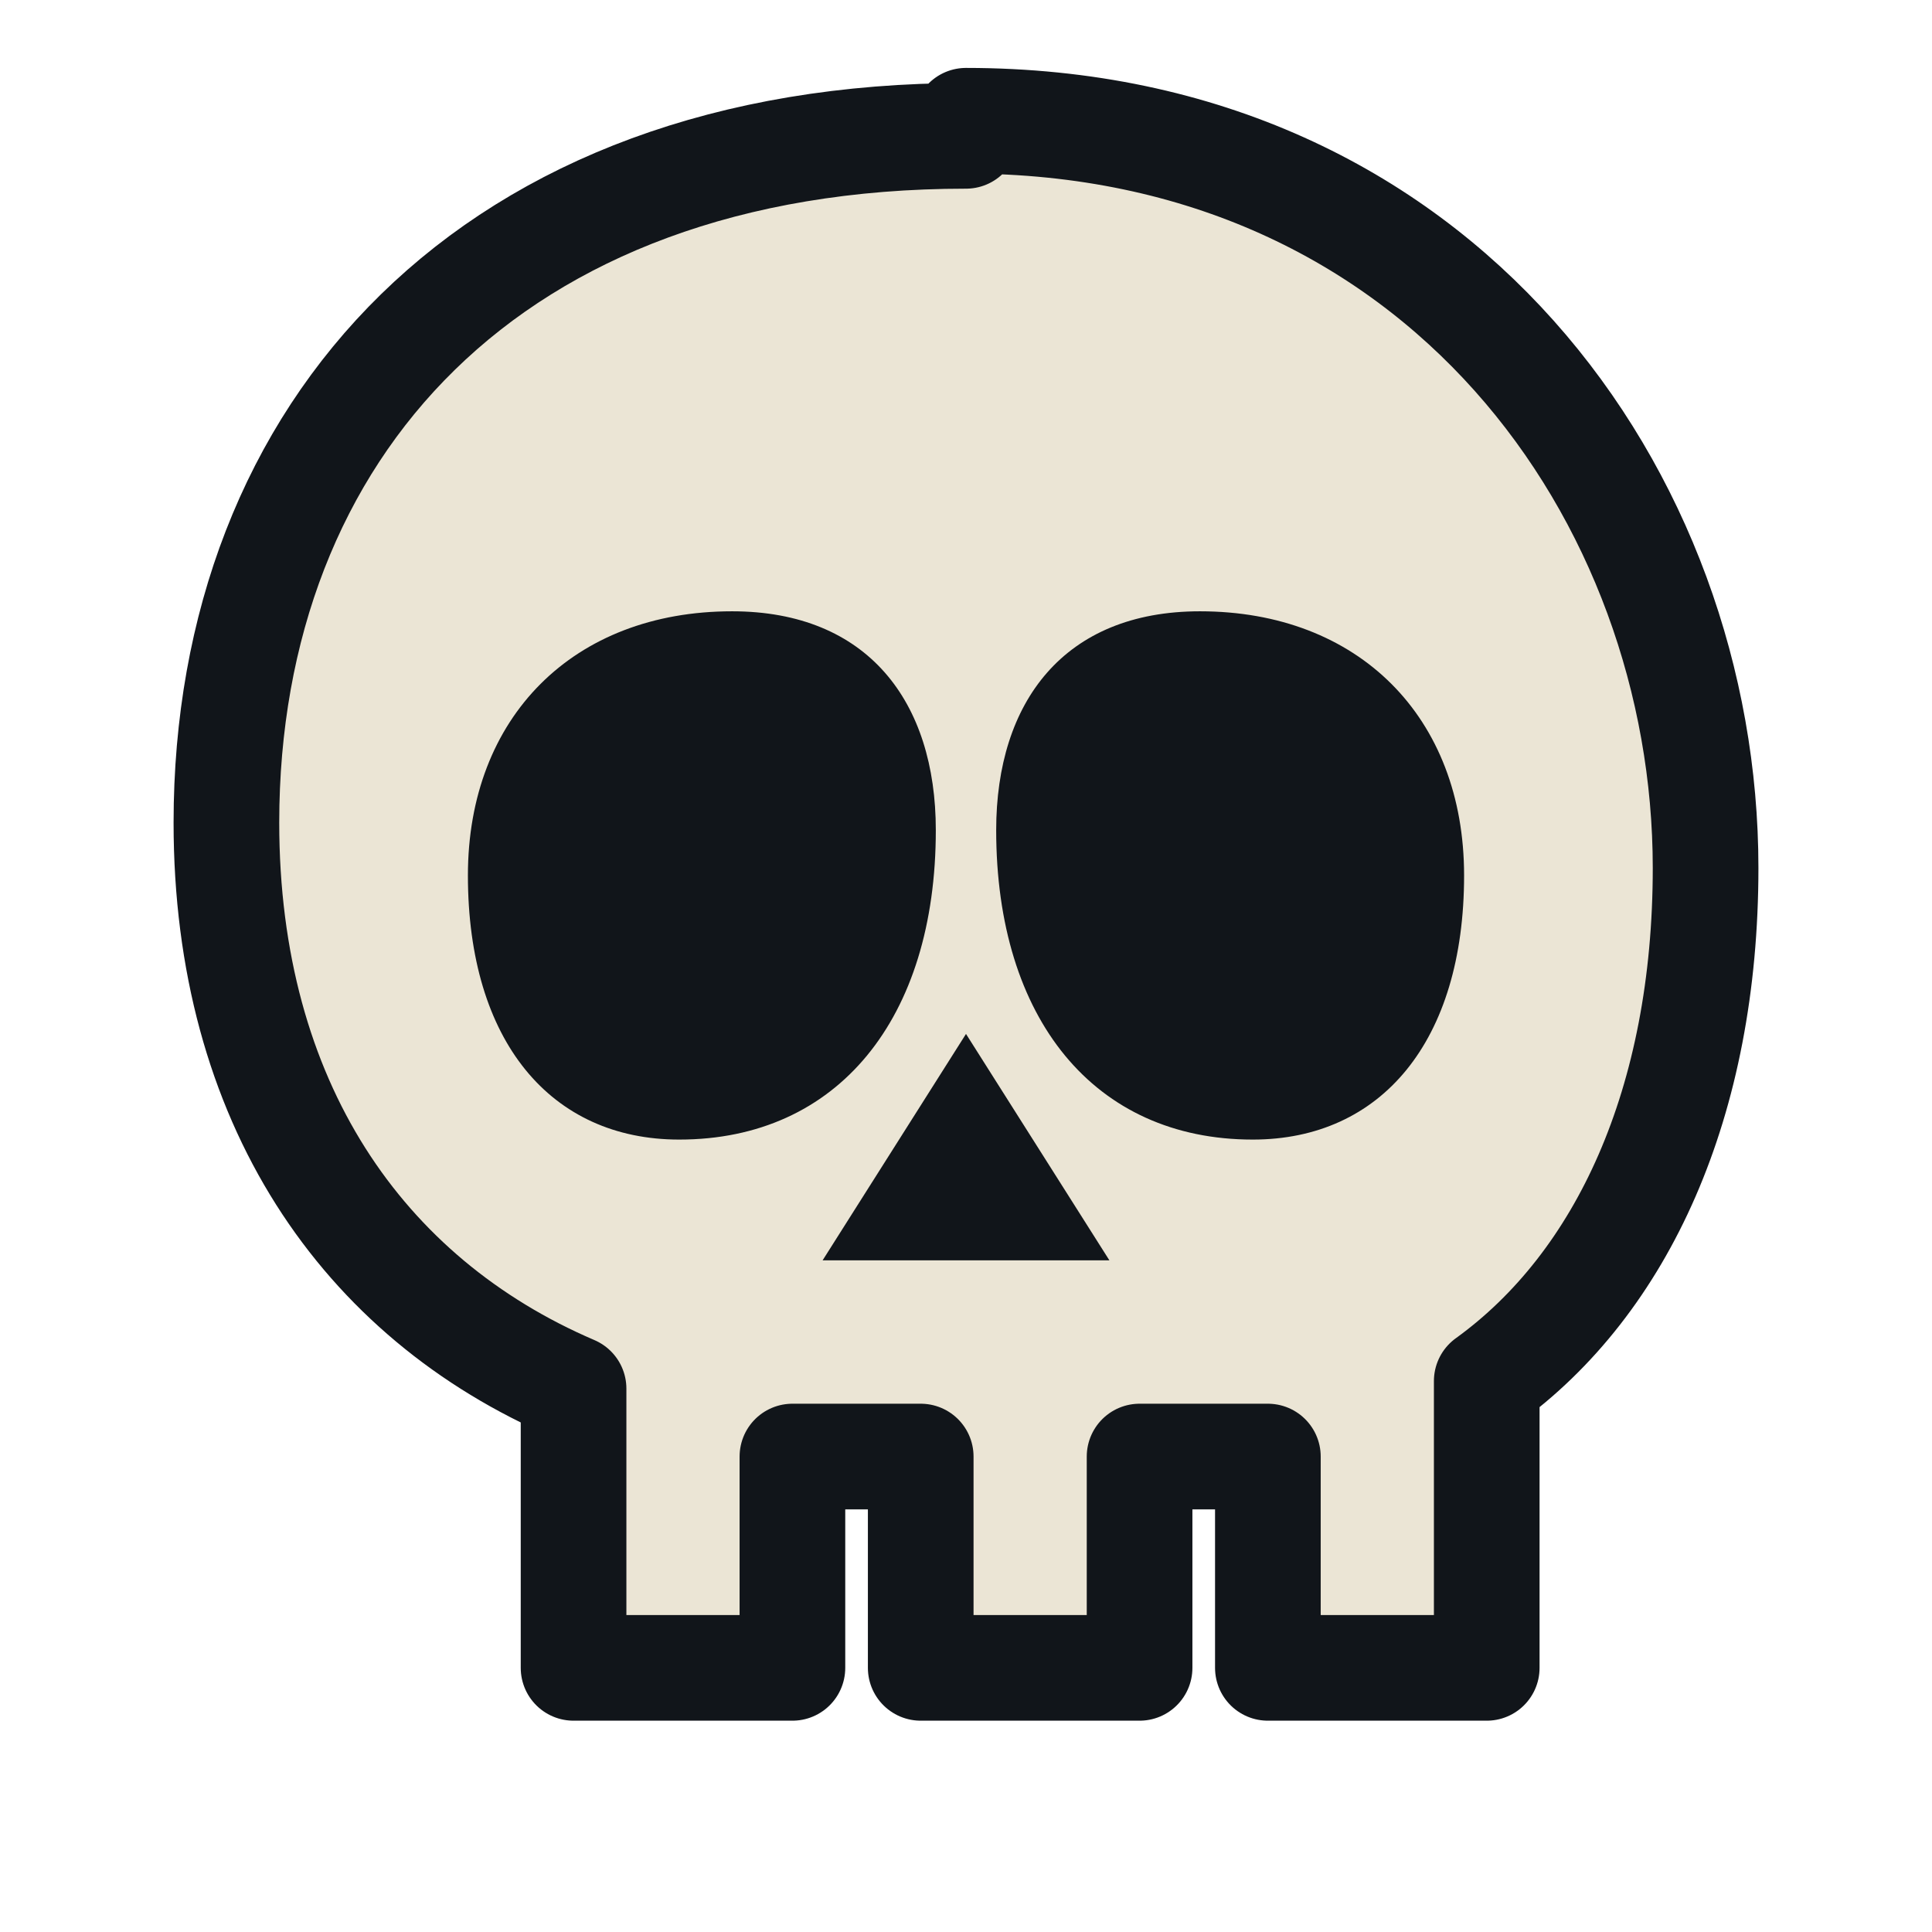
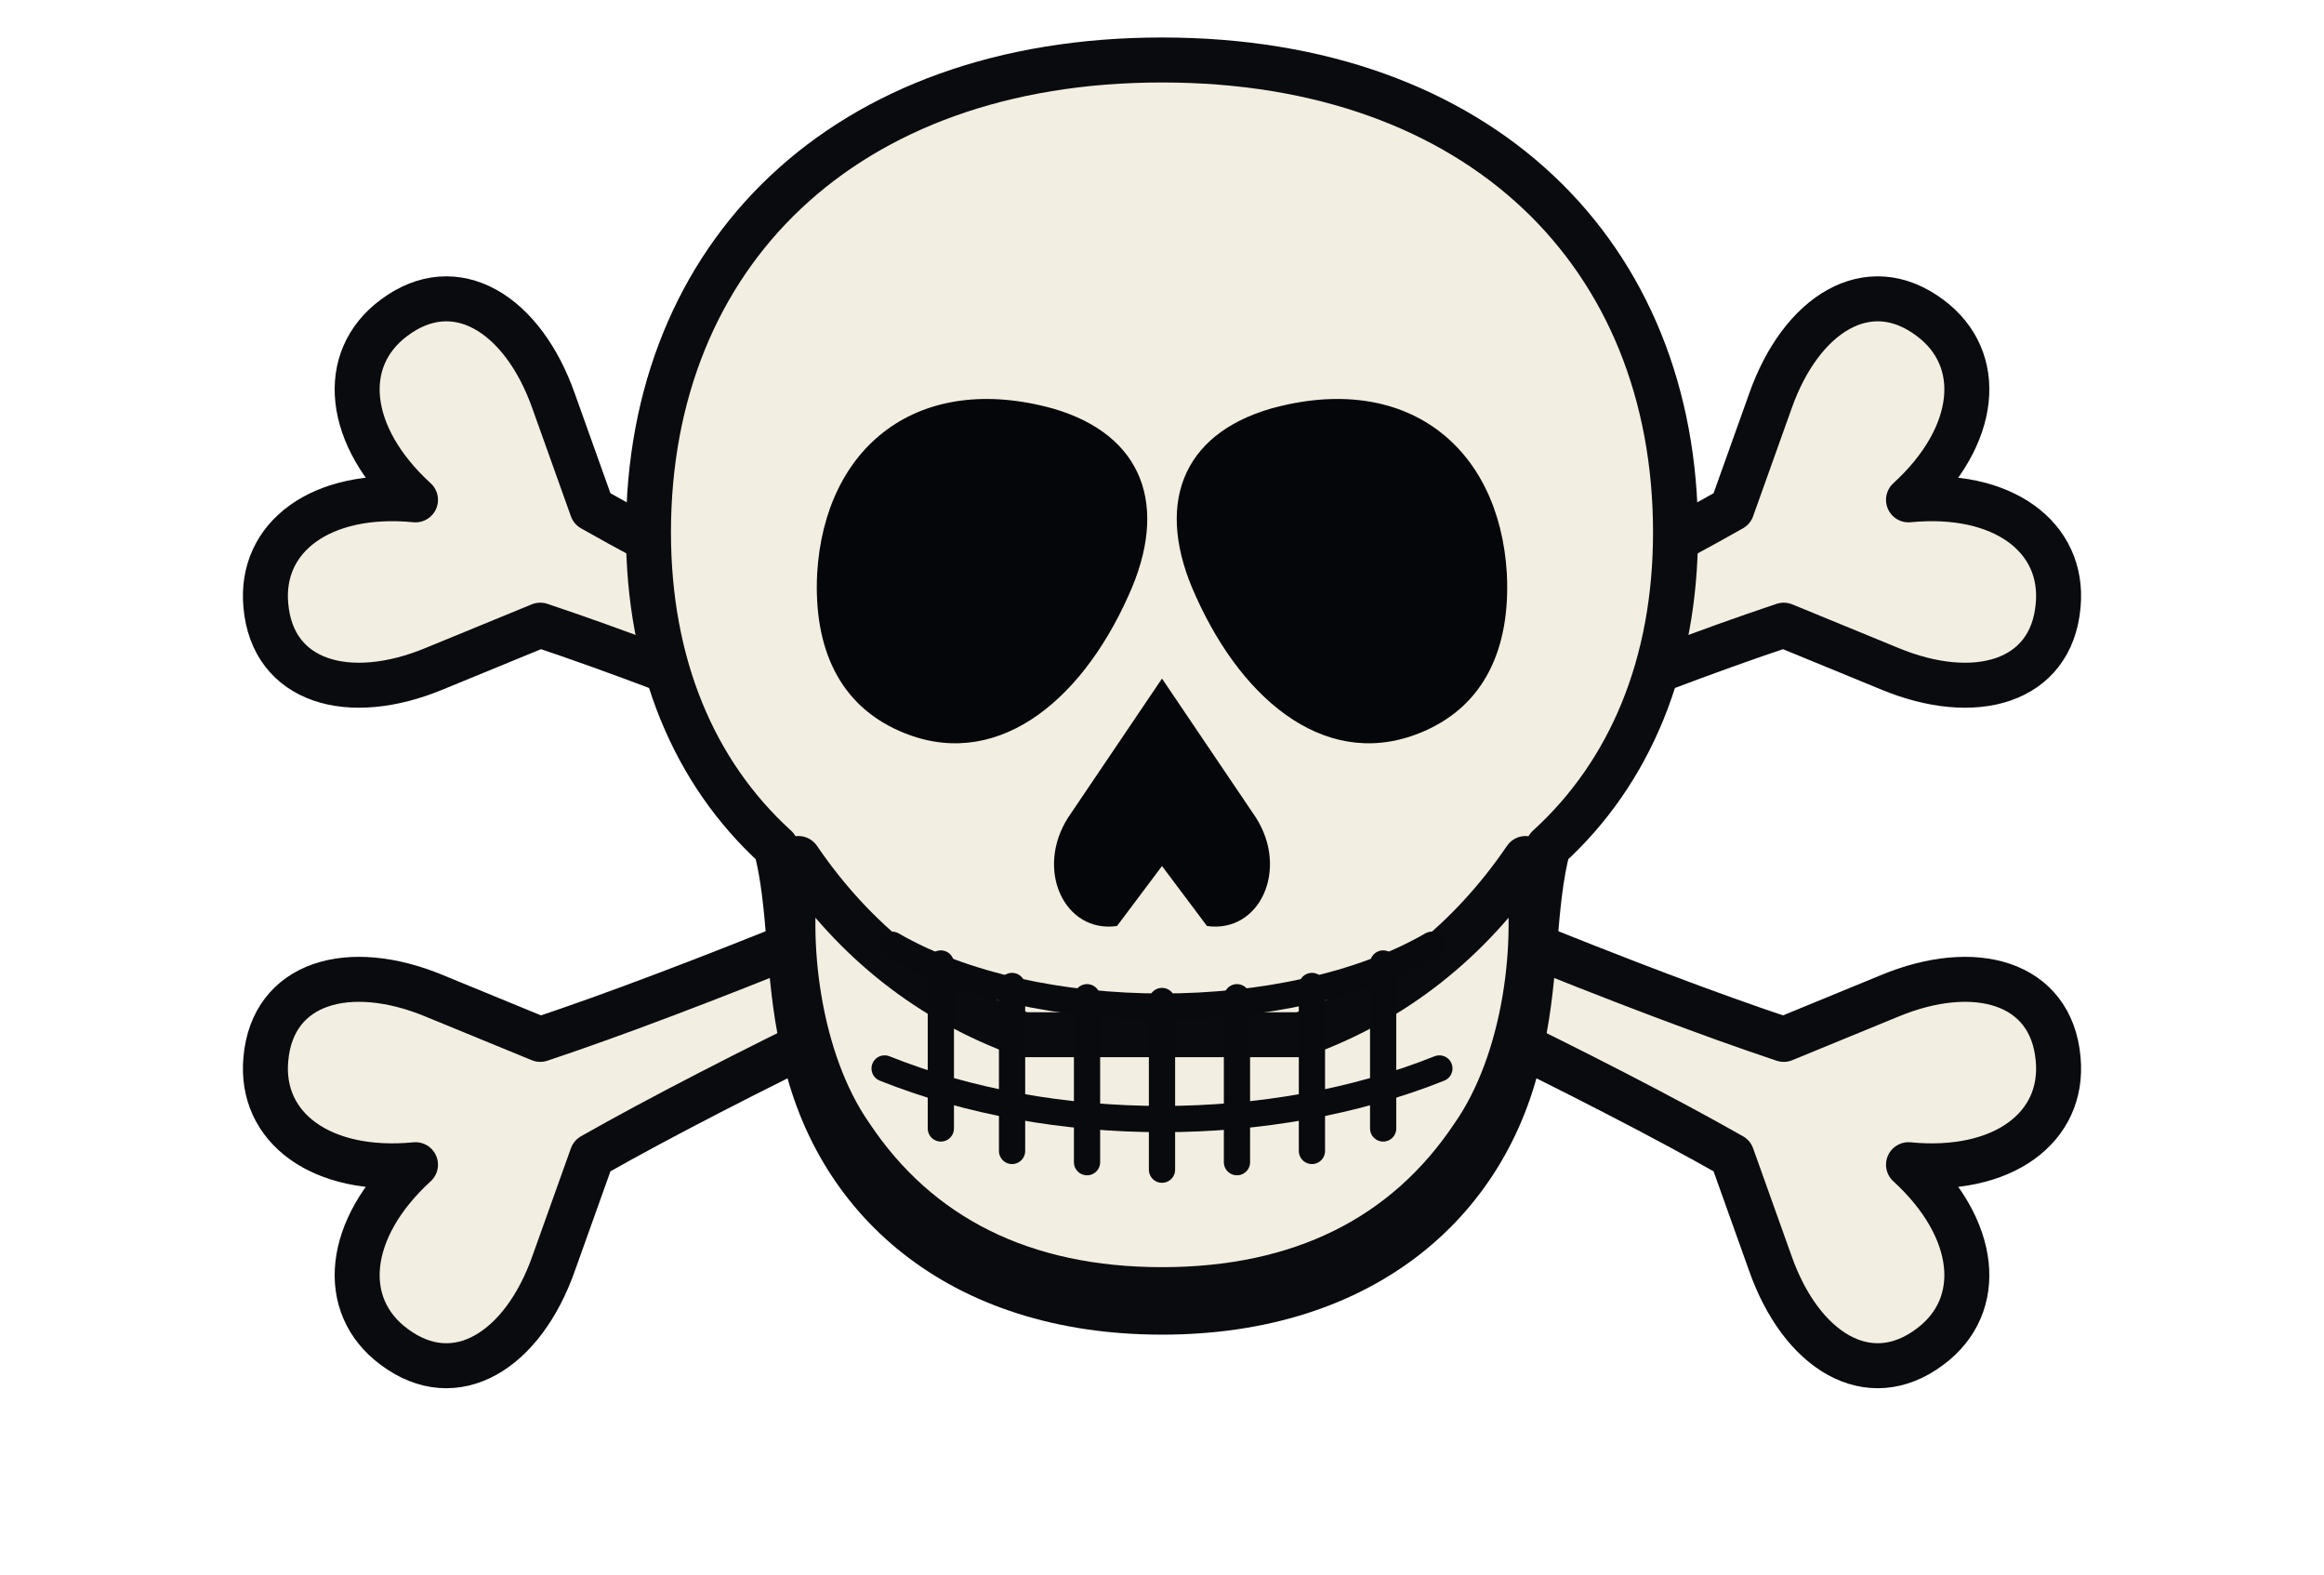
- <svg xmlns="http://www.w3.org/2000/svg" viewBox="0 0 256 256">
-   <path fill="#ebe5d5" stroke="#11151a" stroke-width="14" stroke-linejoin="round" d="M128 18c-63 0-98 39-98 91 0 37 18 63 46 75v37h29v-28h17v28h29v-28h17v28h29v-38c18-13 29-37 29-68 0-49-35-99-98-99Z" />
-   <path fill="#11151a" d="M62 116c0-21 14-35 35-35 18 0 27 12 27 29 0 25-13 41-34 41-17 0-28-13-28-35Zm132 0c0-21-14-35-35-35-18 0-27 12-27 29 0 25 13 41 34 41 17 0 28-13 28-35Zm-66 21-19 30h38Z" />
+ <svg xmlns="http://www.w3.org/2000/svg" viewBox="0 0 620 420">
+   <defs>
+     <path id="bone" d="M92 222c-24-8-34-26-25-42 10-18 31-15 48 3l21 22c82 8 266 8 348 0l21-22c17-18 38-21 48-3 9 16-1 34-25 42 24 8 34 26 25 42-10 18-31 15-48-3l-21-22c-82-8-266-8-348 0l-21 22c-17 18-38 21-48 3-9-16 1-34 25-42Z" />
+   </defs>
+   <g fill="#f3eee2" stroke="#0a0b0e" stroke-width="12" stroke-linejoin="round">
+     <use href="#bone" transform="rotate(24 310 222)" />
+     <use href="#bone" transform="rotate(-24 310 222)" />
+     <path d="M310 16c-85 0-137 52-137 126 0 35 12 64 34 84 4 15 3 34 7 52 8 42 42 72 96 72s88-30 96-72c4-18 3-37 7-52 22-20 34-49 34-84 0-74-52-126-137-126Z" />
+     <path d="M213 229c-4 22 0 54 14 74 18 27 46 41 83 41s65-14 83-41c14-20 18-52 14-74-15 22-35 38-60 47h-74c-25-9-45-25-60-47Z" />
+   </g>
+   <path fill="#050609" d="M218 153c2-34 27-54 63-44 24 7 31 26 20 50-13 29-36 47-61 36-16-7-23-22-22-42Zm184 0c-2-34-27-54-63-44-24 7-31 26-20 50 13 29 36 47 61 36 16-7 23-22 22-42Z" />
+   <path fill="#050609" d="m310 181-25 37c-9 14-1 31 13 29l12-16 12 16c14 2 22-15 13-29Z" />
+   <g fill="none" stroke="#090a0d" stroke-width="7" stroke-linecap="round">
+     <path d="M238 252c38 22 106 22 144 0M236 285c45 18 103 18 148 0" />
+     <path d="M251 257v44M270 263v44M290 266v44M310 267v45M330 266v44M350 263v44M369 257v44" />
+   </g>
</svg>
